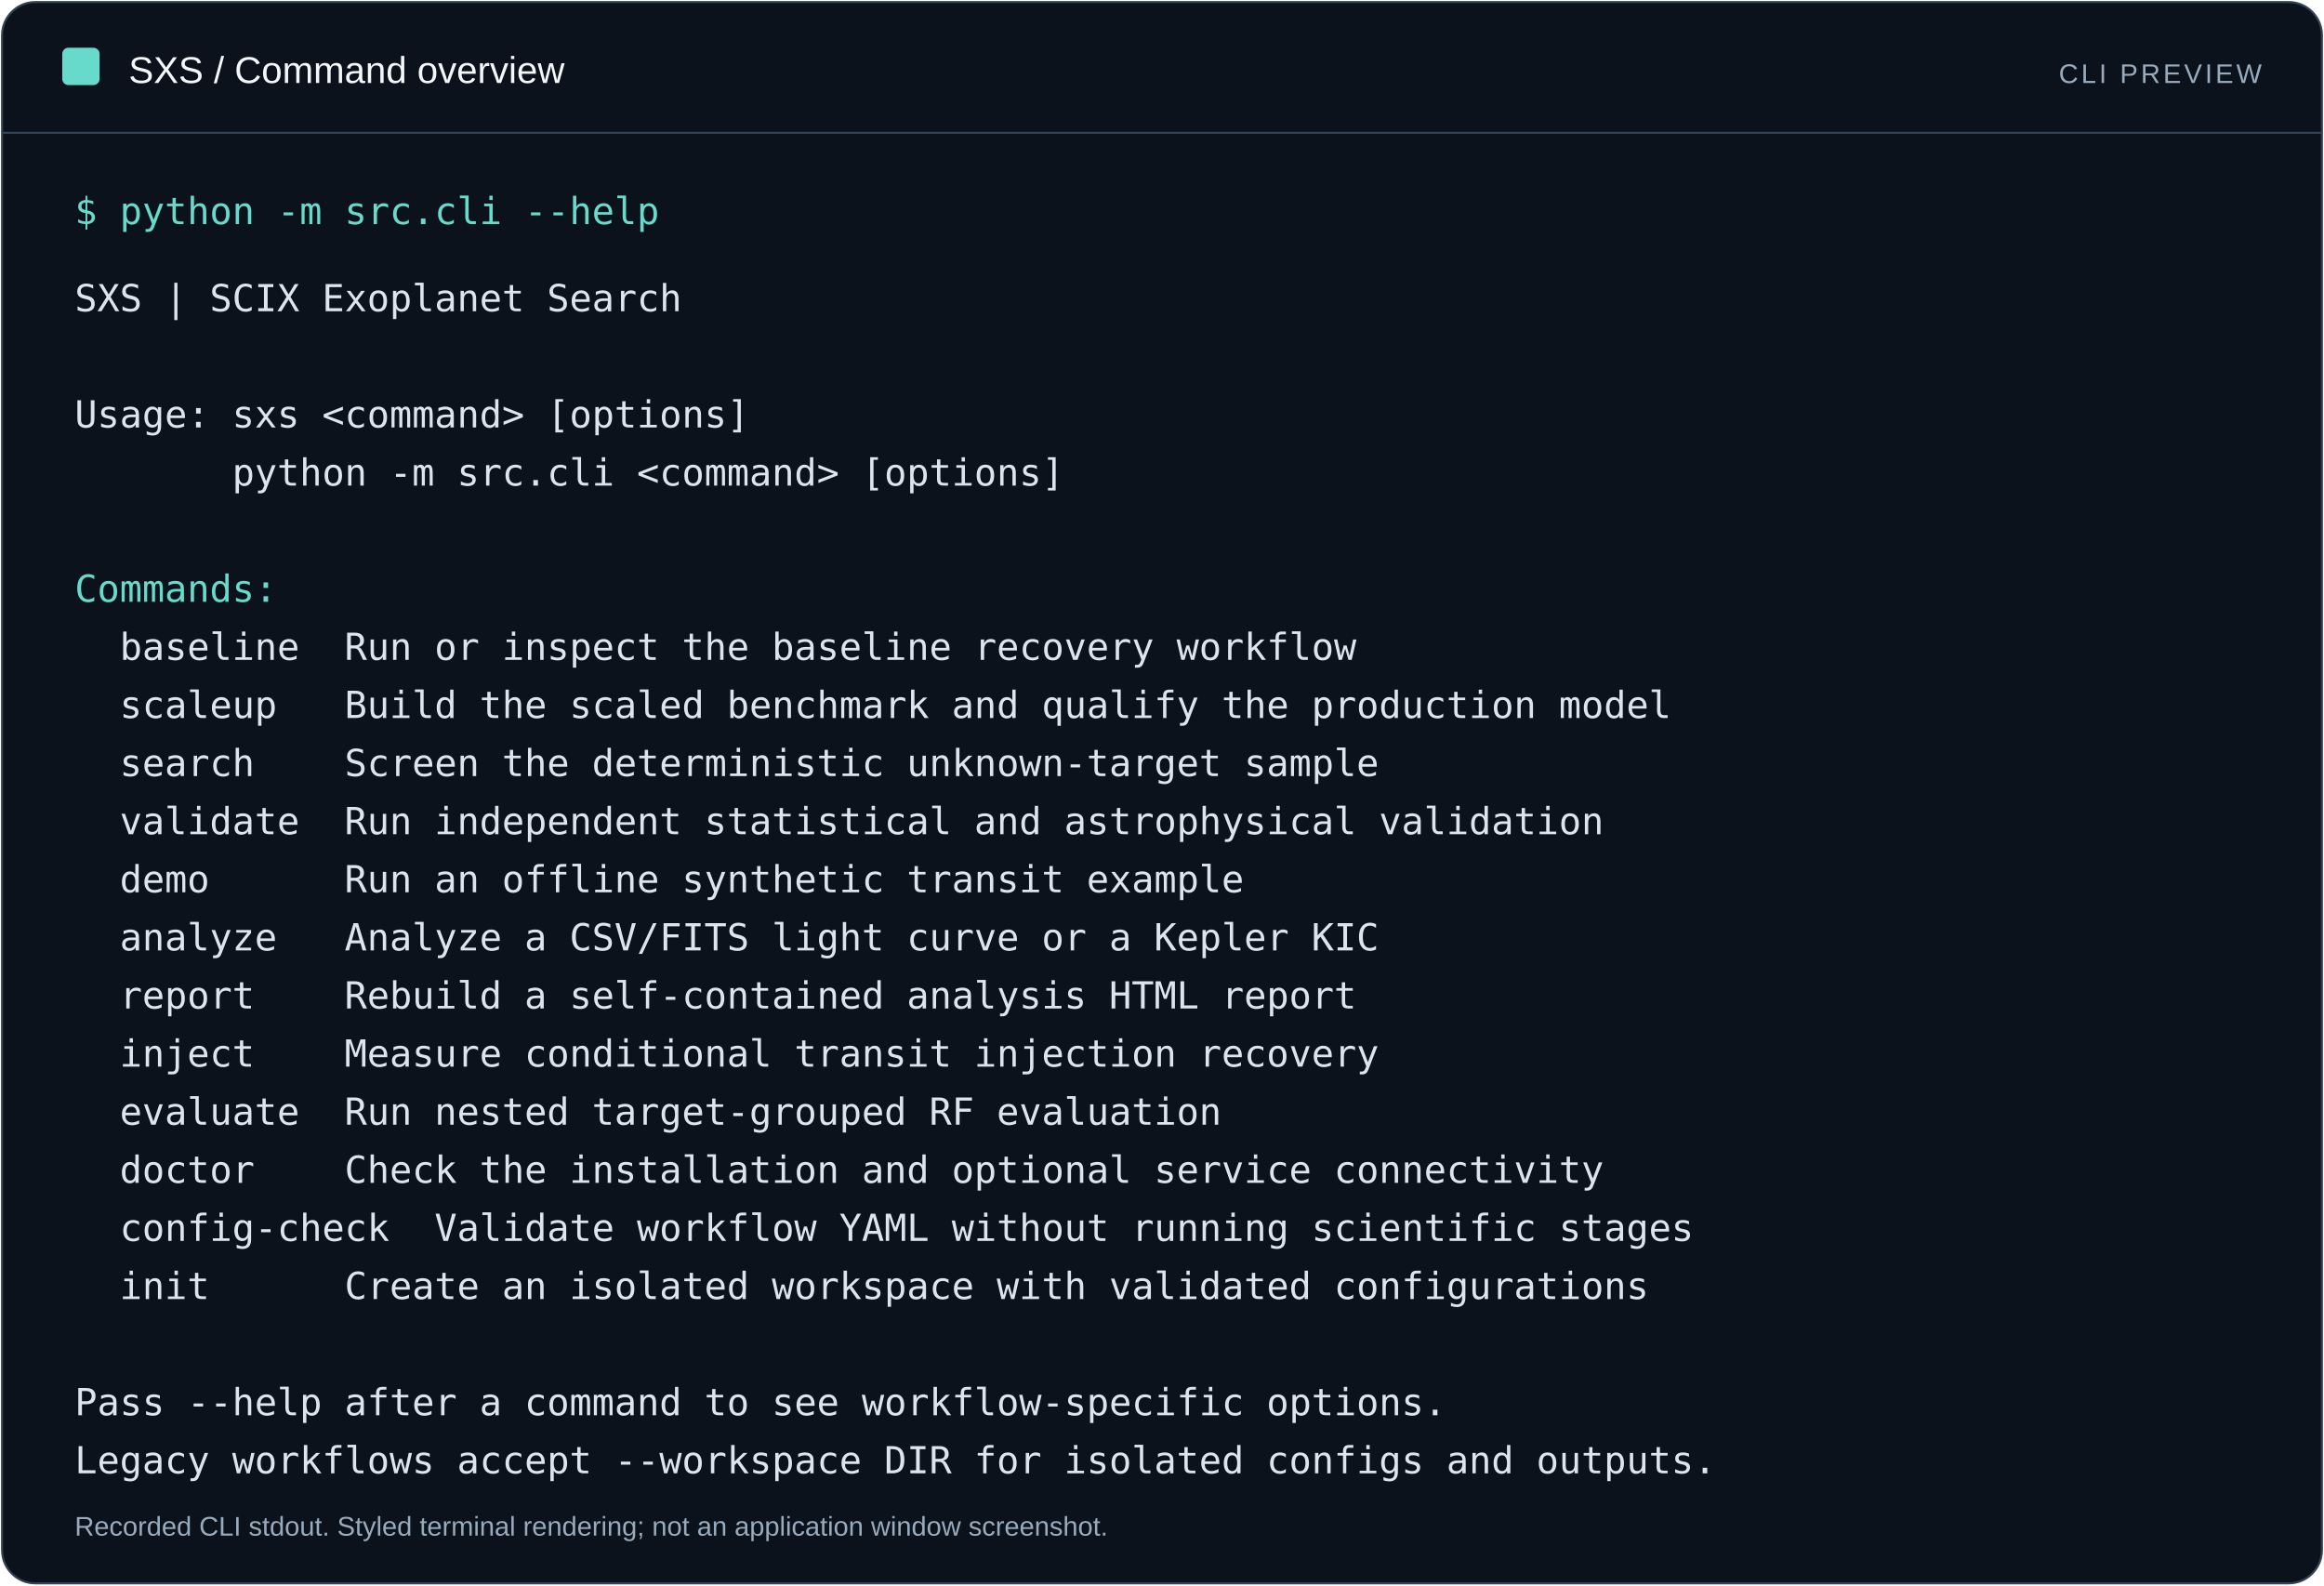
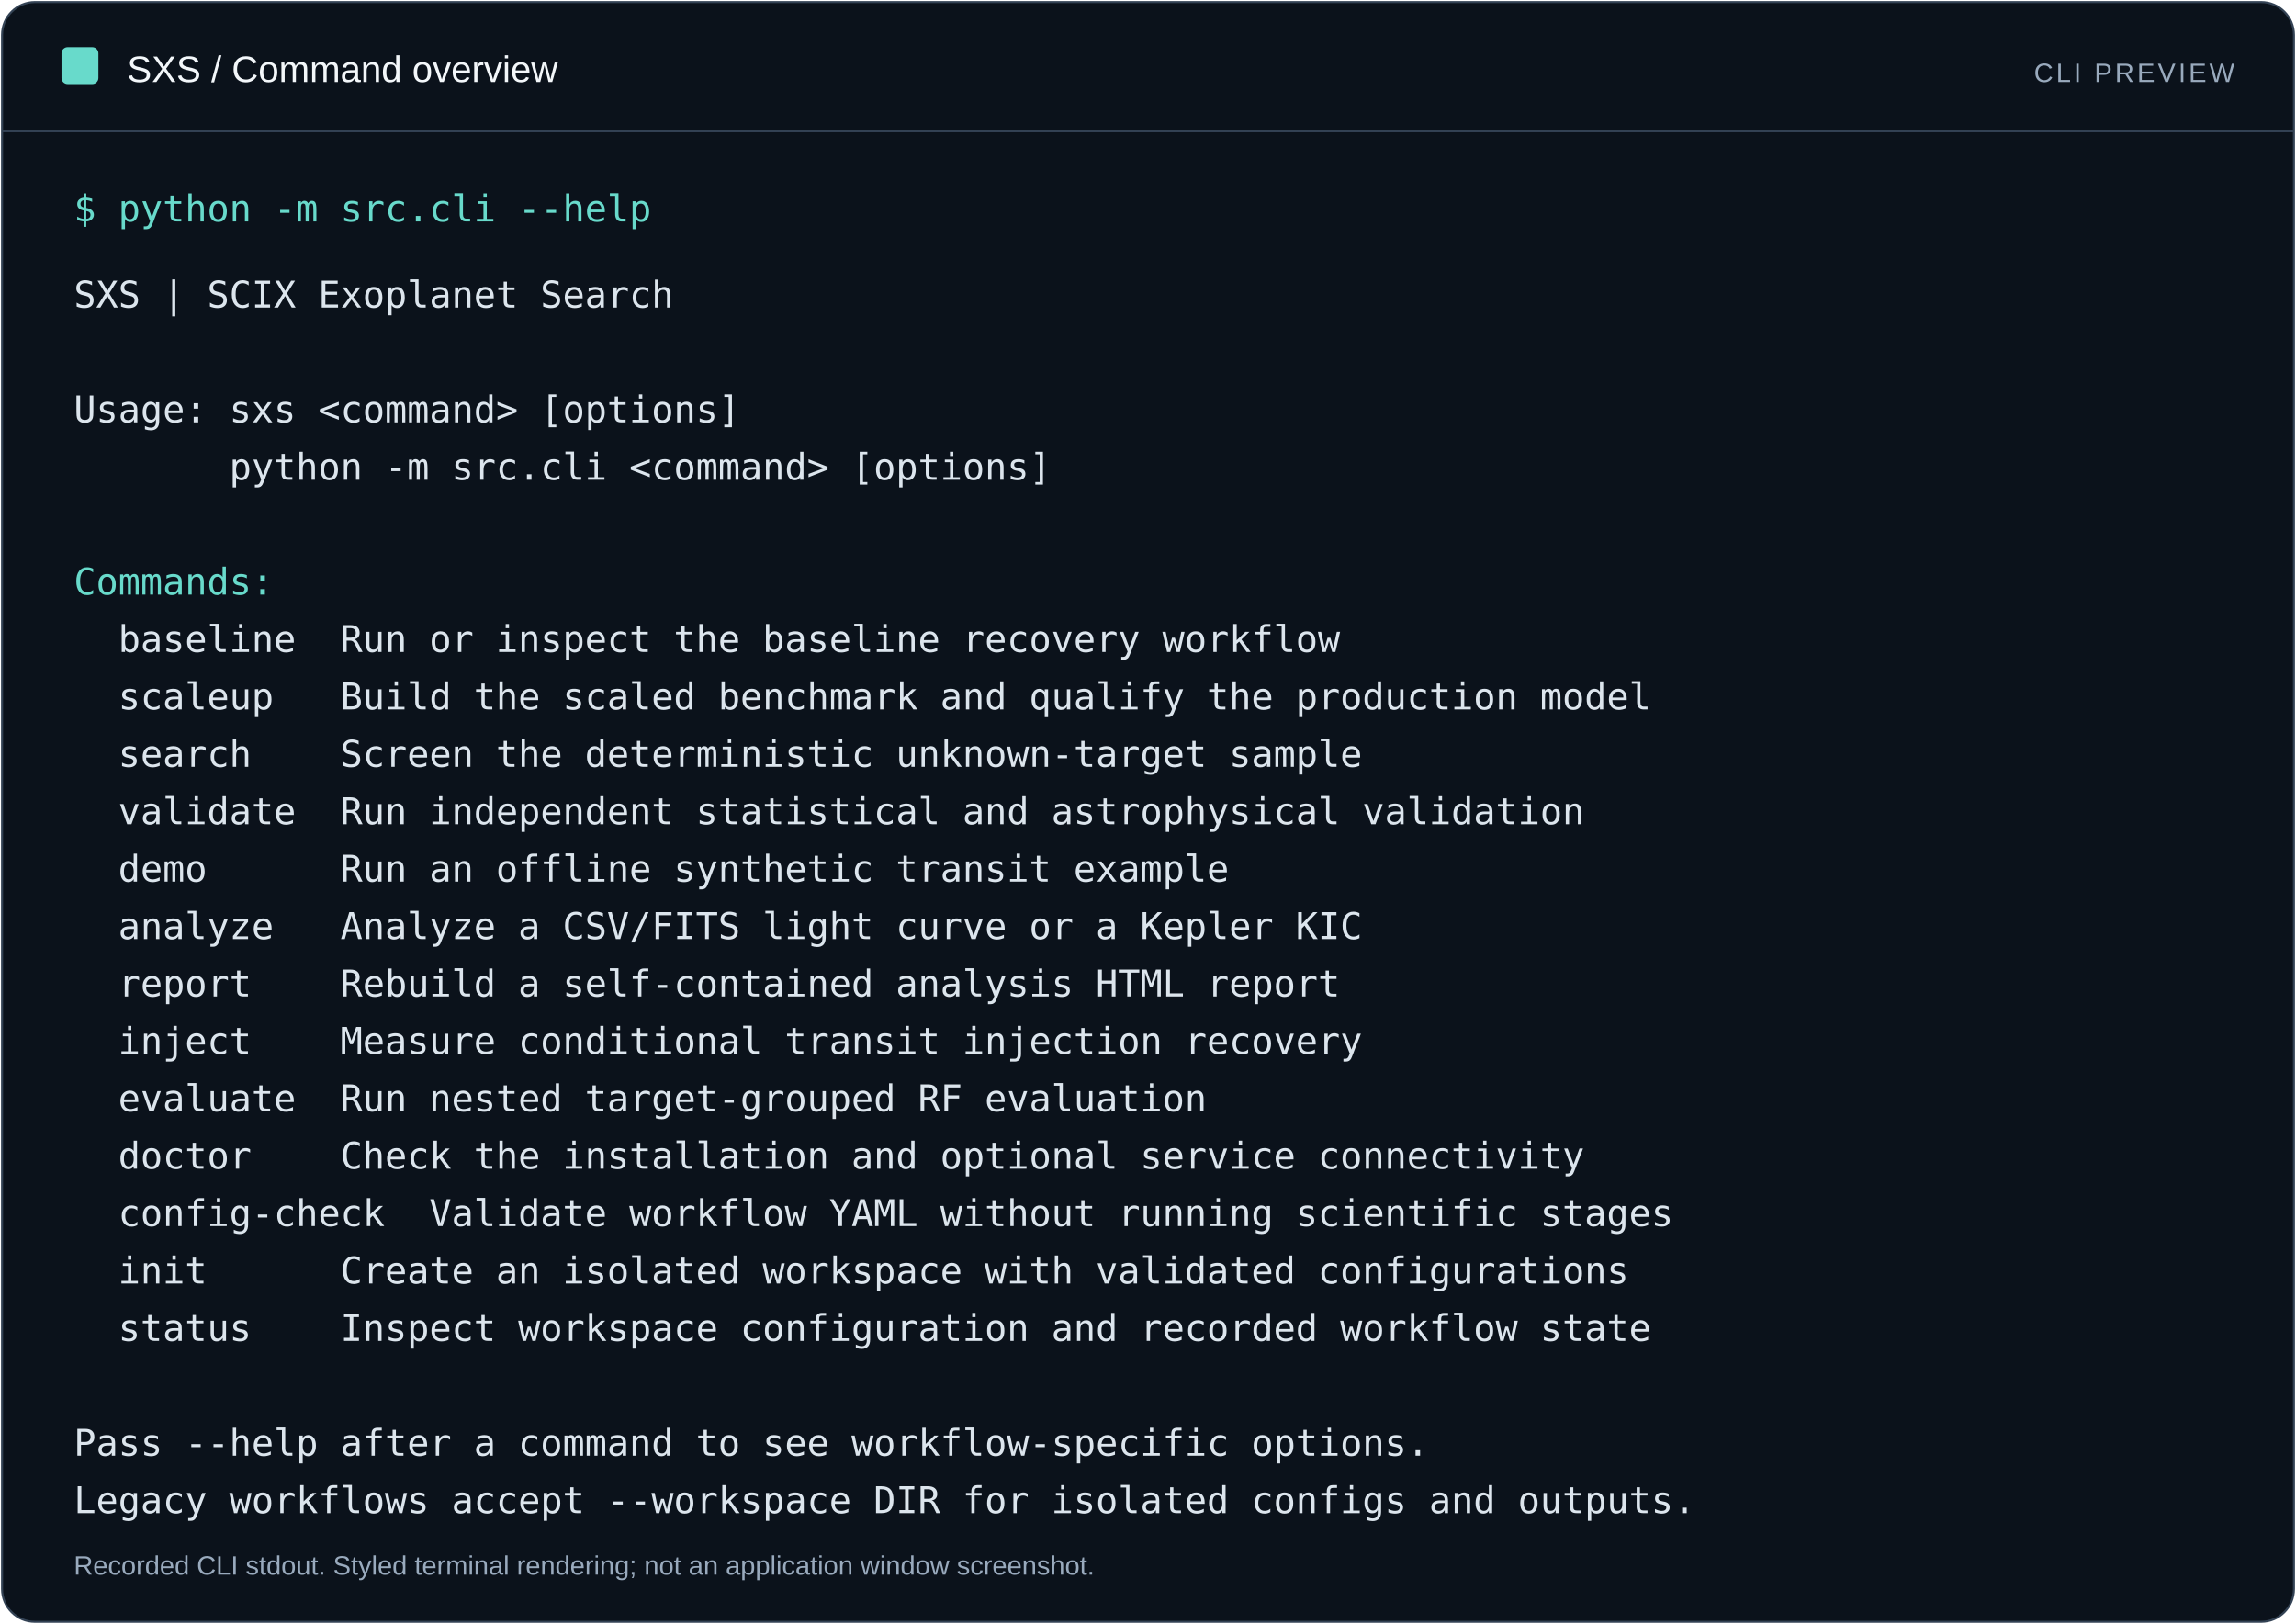
- <svg xmlns="http://www.w3.org/2000/svg" width="1120" height="764" viewBox="0 0 1120 764" role="img" aria-labelledby="title desc">
-   <rect x="1" y="1" width="1118" height="762" rx="16" fill="#0b121b" stroke="#334254" />
+ <svg xmlns="http://www.w3.org/2000/svg" width="1120" height="792" viewBox="0 0 1120 792" role="img" aria-labelledby="title desc">
+   <rect x="1" y="1" width="1118" height="790" rx="16" fill="#0b121b" stroke="#334254" />
  <path d="M1 64H1119" stroke="#334254" />
  <rect x="30" y="23" width="18" height="18" rx="3" fill="#68dacb" />
  <text x="62" y="40" font-family="Arial, sans-serif" font-size="18" fill="#f3f7fa">SXS / Command overview</text>
  <text x="1090" y="40" text-anchor="end" font-family="Arial, sans-serif" font-size="13" letter-spacing="1.4" fill="#99aabd">CLI PREVIEW</text>
  <g font-family="Consolas, DejaVu Sans Mono, monospace" font-size="18">
    <text x="36" y="108" fill="#68dacb">$ python -m src.cli --help</text>
    <text x="36" y="150" fill="#dce5ed" xml:space="preserve">SXS | SCIX Exoplanet Search</text>
    <text x="36" y="178" fill="#dce5ed" xml:space="preserve" />
    <text x="36" y="206" fill="#dce5ed" xml:space="preserve">Usage: sxs &lt;command&gt; [options]</text>
    <text x="36" y="234" fill="#dce5ed" xml:space="preserve">       python -m src.cli &lt;command&gt; [options]</text>
    <text x="36" y="262" fill="#dce5ed" xml:space="preserve" />
    <text x="36" y="290" fill="#68dacb" xml:space="preserve">Commands:</text>
    <text x="36" y="318" fill="#dce5ed" xml:space="preserve">  baseline  Run or inspect the baseline recovery workflow</text>
    <text x="36" y="346" fill="#dce5ed" xml:space="preserve">  scaleup   Build the scaled benchmark and qualify the production model</text>
    <text x="36" y="374" fill="#dce5ed" xml:space="preserve">  search    Screen the deterministic unknown-target sample</text>
    <text x="36" y="402" fill="#dce5ed" xml:space="preserve">  validate  Run independent statistical and astrophysical validation</text>
    <text x="36" y="430" fill="#dce5ed" xml:space="preserve">  demo      Run an offline synthetic transit example</text>
    <text x="36" y="458" fill="#dce5ed" xml:space="preserve">  analyze   Analyze a CSV/FITS light curve or a Kepler KIC</text>
    <text x="36" y="486" fill="#dce5ed" xml:space="preserve">  report    Rebuild a self-contained analysis HTML report</text>
    <text x="36" y="514" fill="#dce5ed" xml:space="preserve">  inject    Measure conditional transit injection recovery</text>
    <text x="36" y="542" fill="#dce5ed" xml:space="preserve">  evaluate  Run nested target-grouped RF evaluation</text>
    <text x="36" y="570" fill="#dce5ed" xml:space="preserve">  doctor    Check the installation and optional service connectivity</text>
    <text x="36" y="598" fill="#dce5ed" xml:space="preserve">  config-check  Validate workflow YAML without running scientific stages</text>
    <text x="36" y="626" fill="#dce5ed" xml:space="preserve">  init      Create an isolated workspace with validated configurations</text>
-     <text x="36" y="654" fill="#dce5ed" xml:space="preserve" />
-     <text x="36" y="682" fill="#dce5ed" xml:space="preserve">Pass --help after a command to see workflow-specific options.</text>
-     <text x="36" y="710" fill="#dce5ed" xml:space="preserve">Legacy workflows accept --workspace DIR for isolated configs and outputs.</text>
+     <text x="36" y="654" fill="#dce5ed" xml:space="preserve">  status    Inspect workspace configuration and recorded workflow state</text>
+     <text x="36" y="682" fill="#dce5ed" xml:space="preserve" />
+     <text x="36" y="710" fill="#dce5ed" xml:space="preserve">Pass --help after a command to see workflow-specific options.</text>
+     <text x="36" y="738" fill="#dce5ed" xml:space="preserve">Legacy workflows accept --workspace DIR for isolated configs and outputs.</text>
  </g>
-   <text x="36" y="740" font-family="Arial, sans-serif" font-size="13" fill="#99aabd">Recorded CLI stdout. Styled terminal rendering; not an application window screenshot.</text>
+   <text x="36" y="768" font-family="Arial, sans-serif" font-size="13" fill="#99aabd">Recorded CLI stdout. Styled terminal rendering; not an application window screenshot.</text>
</svg>
